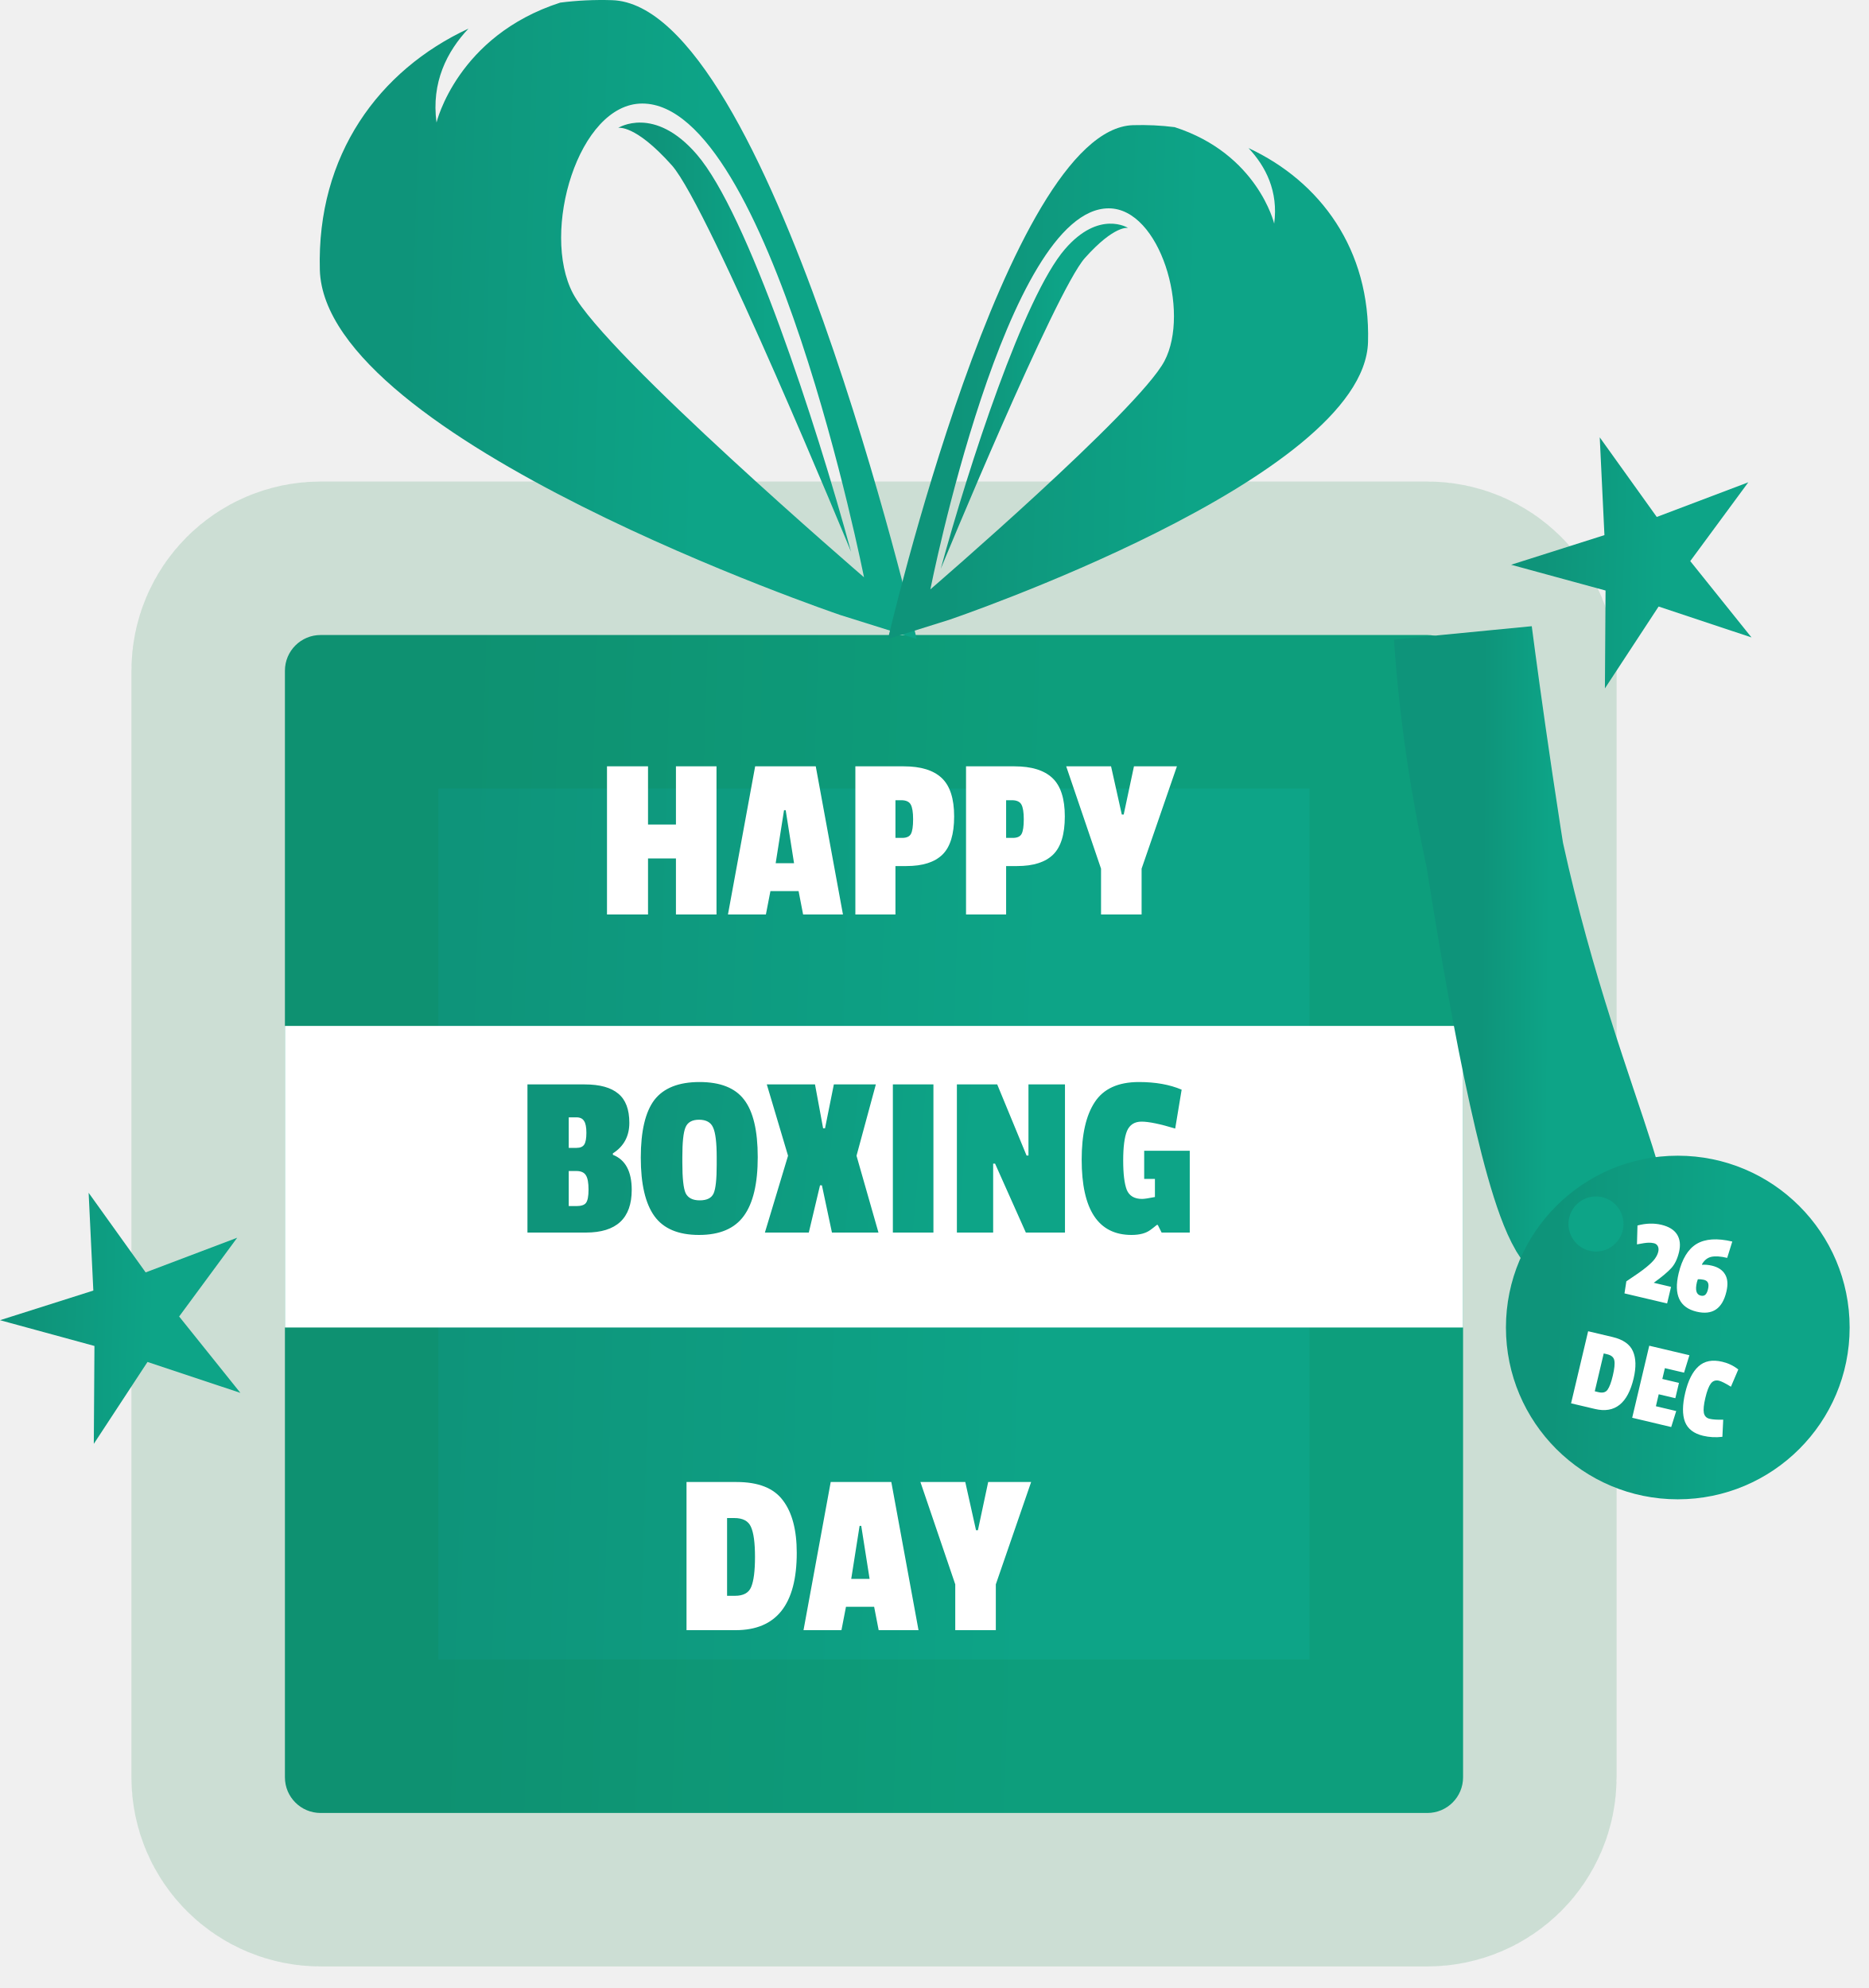
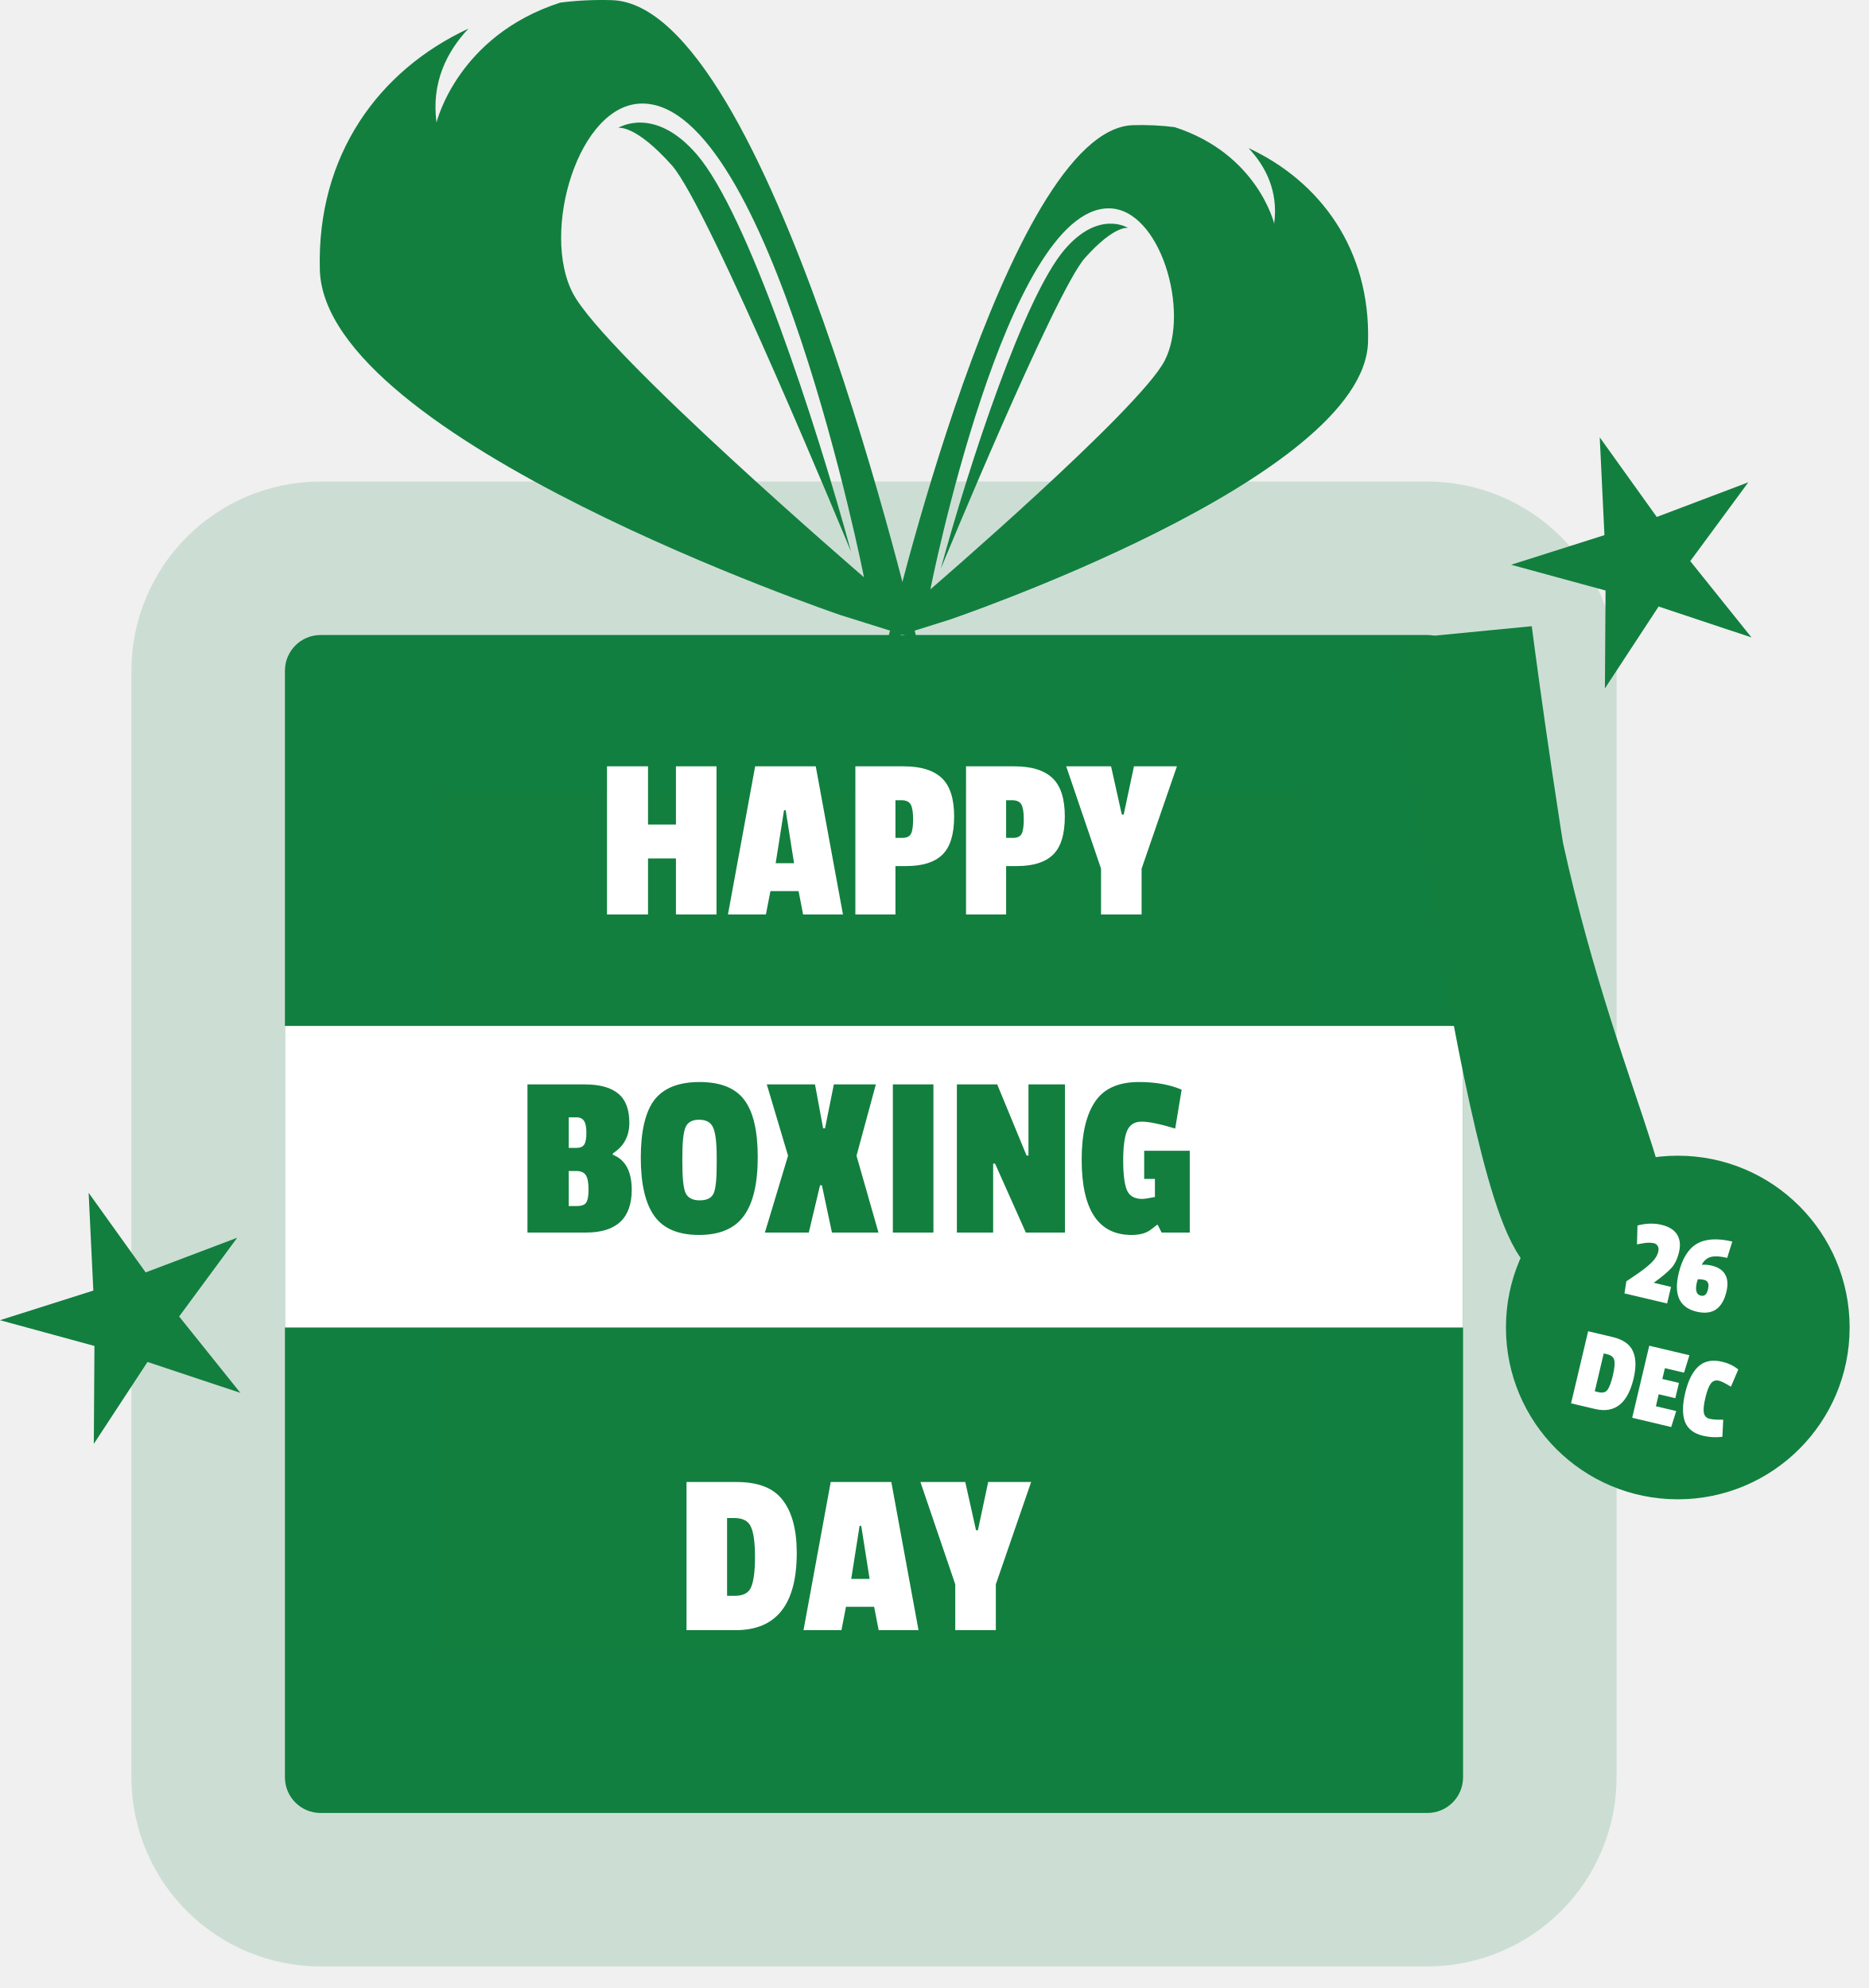
<svg xmlns="http://www.w3.org/2000/svg" width="47" height="50" viewBox="0 0 47 50" fill="none">
-   <path d="M35.894 45.598H8.062C7.567 45.598 7.165 45.197 7.165 44.701V16.869C7.165 16.373 7.567 15.971 8.062 15.971H35.894C36.39 15.971 36.792 16.373 36.792 16.869V44.701C36.792 45.197 36.39 45.598 35.894 45.598Z" fill="url(#paint0_linear_486_57)" stroke="#127F3F" stroke-opacity="0.16" stroke-width="7.721" stroke-miterlimit="10" />
+   <path d="M35.894 45.598H8.062C7.567 45.598 7.165 45.197 7.165 44.701V16.869C7.165 16.373 7.567 15.971 8.062 15.971H35.894C36.39 15.971 36.792 16.373 36.792 16.869V44.701C36.792 45.197 36.39 45.598 35.894 45.598Z" fill="#127F3F" stroke="#127F3F" stroke-opacity="0.16" stroke-width="7.721" stroke-miterlimit="10" />
  <path d="M36.792 25.803H7.165V33.388H36.792V25.803Z" fill="white" />
  <path d="M18.018 23H16.998V21.59H16.296V23H15.264V19.274H16.296V20.738H16.998V19.274H18.018V23ZM21.198 23H20.196L20.082 22.412H19.374L19.26 23H18.306L18.99 19.274H20.514L21.198 23ZM19.968 21.71L19.758 20.378H19.716L19.506 21.71H19.968ZM22.794 21.782H22.518V23H21.51V19.274H22.728C23.156 19.274 23.474 19.372 23.682 19.568C23.89 19.764 23.994 20.086 23.994 20.534C23.994 20.982 23.896 21.302 23.7 21.494C23.504 21.686 23.202 21.782 22.794 21.782ZM22.908 20.972C22.944 20.904 22.962 20.782 22.962 20.606C22.962 20.43 22.942 20.306 22.902 20.234C22.862 20.162 22.782 20.126 22.662 20.126H22.518V21.074H22.686C22.798 21.074 22.872 21.04 22.908 20.972ZM25.577 21.782H25.301V23H24.293V19.274H25.511C25.939 19.274 26.257 19.372 26.465 19.568C26.673 19.764 26.777 20.086 26.777 20.534C26.777 20.982 26.679 21.302 26.483 21.494C26.287 21.686 25.985 21.782 25.577 21.782ZM25.691 20.972C25.727 20.904 25.745 20.782 25.745 20.606C25.745 20.43 25.725 20.306 25.685 20.234C25.645 20.162 25.565 20.126 25.445 20.126H25.301V21.074H25.469C25.581 21.074 25.655 21.04 25.691 20.972ZM29.596 19.274L28.708 21.848V23H27.688V21.848L26.812 19.274H27.94L28.21 20.486H28.258L28.516 19.274H29.596Z" fill="white" />
-   <path d="M15.886 29.926C15.886 30.642 15.502 31 14.734 31H13.264V27.274H14.704C15.084 27.274 15.366 27.352 15.55 27.508C15.734 27.66 15.826 27.904 15.826 28.24C15.826 28.576 15.688 28.832 15.412 29.008V29.044C15.728 29.168 15.886 29.462 15.886 29.926ZM14.494 30.334C14.614 30.334 14.694 30.308 14.734 30.256C14.778 30.2 14.8 30.088 14.8 29.92C14.8 29.748 14.778 29.628 14.734 29.56C14.69 29.488 14.61 29.452 14.494 29.452H14.302V30.334H14.494ZM14.5 28.87C14.592 28.87 14.656 28.842 14.692 28.786C14.728 28.73 14.746 28.632 14.746 28.492C14.746 28.348 14.726 28.248 14.686 28.192C14.65 28.132 14.586 28.102 14.494 28.102H14.302V28.87H14.5ZM16.456 27.664C16.689 27.364 17.067 27.214 17.59 27.214C18.114 27.214 18.488 27.362 18.712 27.658C18.941 27.954 19.055 28.436 19.055 29.104C19.055 29.768 18.939 30.26 18.706 30.58C18.474 30.9 18.099 31.06 17.578 31.06C17.058 31.06 16.684 30.902 16.456 30.586C16.229 30.27 16.114 29.78 16.114 29.116C16.114 28.448 16.229 27.964 16.456 27.664ZM18.023 29.104C18.023 28.736 17.992 28.488 17.933 28.36C17.877 28.228 17.759 28.162 17.578 28.162C17.402 28.162 17.288 28.228 17.236 28.36C17.184 28.488 17.159 28.734 17.159 29.098V29.242C17.159 29.63 17.186 29.886 17.242 30.01C17.302 30.13 17.421 30.19 17.596 30.19C17.776 30.19 17.892 30.132 17.945 30.016C17.997 29.9 18.023 29.66 18.023 29.296V29.104ZM22.091 31H20.921L20.669 29.812H20.621L20.339 31H19.235L19.817 29.068L19.283 27.274H20.495L20.699 28.378H20.747L20.969 27.274H22.025L21.539 29.068L22.091 31ZM23.473 31H22.453V27.274H23.473V31ZM26.781 31H25.797L25.023 29.266H24.975V31H24.063V27.274H25.077L25.815 29.062H25.863V27.274H26.781V31ZM29.553 28.384C29.169 28.268 28.887 28.21 28.707 28.21C28.531 28.21 28.409 28.288 28.341 28.444C28.277 28.6 28.245 28.848 28.245 29.188C28.245 29.524 28.275 29.77 28.335 29.926C28.399 30.078 28.527 30.154 28.719 30.154C28.775 30.154 28.883 30.138 29.043 30.106V29.65H28.773V28.942H29.919V31H29.211L29.115 30.808H29.091C29.023 30.864 28.969 30.906 28.929 30.934C28.817 31.018 28.659 31.06 28.455 31.06C27.619 31.06 27.201 30.428 27.201 29.164C27.201 28.532 27.311 28.05 27.531 27.718C27.751 27.382 28.121 27.214 28.641 27.214C29.057 27.214 29.415 27.278 29.715 27.406L29.553 28.384Z" fill="url(#paint1_linear_486_57)" />
+   <path d="M15.886 29.926C15.886 30.642 15.502 31 14.734 31H13.264V27.274H14.704C15.084 27.274 15.366 27.352 15.55 27.508C15.734 27.66 15.826 27.904 15.826 28.24C15.826 28.576 15.688 28.832 15.412 29.008V29.044C15.728 29.168 15.886 29.462 15.886 29.926ZM14.494 30.334C14.614 30.334 14.694 30.308 14.734 30.256C14.778 30.2 14.8 30.088 14.8 29.92C14.8 29.748 14.778 29.628 14.734 29.56C14.69 29.488 14.61 29.452 14.494 29.452H14.302V30.334H14.494ZM14.5 28.87C14.592 28.87 14.656 28.842 14.692 28.786C14.728 28.73 14.746 28.632 14.746 28.492C14.746 28.348 14.726 28.248 14.686 28.192C14.65 28.132 14.586 28.102 14.494 28.102H14.302V28.87H14.5ZM16.456 27.664C16.689 27.364 17.067 27.214 17.59 27.214C18.114 27.214 18.488 27.362 18.712 27.658C18.941 27.954 19.055 28.436 19.055 29.104C19.055 29.768 18.939 30.26 18.706 30.58C18.474 30.9 18.099 31.06 17.578 31.06C17.058 31.06 16.684 30.902 16.456 30.586C16.229 30.27 16.114 29.78 16.114 29.116C16.114 28.448 16.229 27.964 16.456 27.664ZM18.023 29.104C18.023 28.736 17.992 28.488 17.933 28.36C17.877 28.228 17.759 28.162 17.578 28.162C17.402 28.162 17.288 28.228 17.236 28.36C17.184 28.488 17.159 28.734 17.159 29.098V29.242C17.159 29.63 17.186 29.886 17.242 30.01C17.302 30.13 17.421 30.19 17.596 30.19C17.776 30.19 17.892 30.132 17.945 30.016C17.997 29.9 18.023 29.66 18.023 29.296V29.104ZM22.091 31H20.921L20.669 29.812H20.621L20.339 31H19.235L19.817 29.068L19.283 27.274H20.495L20.699 28.378H20.747L20.969 27.274H22.025L21.539 29.068L22.091 31ZM23.473 31H22.453V27.274H23.473V31ZM26.781 31H25.797L25.023 29.266H24.975V31H24.063V27.274H25.077L25.815 29.062H25.863V27.274H26.781V31ZM29.553 28.384C29.169 28.268 28.887 28.21 28.707 28.21C28.531 28.21 28.409 28.288 28.341 28.444C28.277 28.6 28.245 28.848 28.245 29.188C28.245 29.524 28.275 29.77 28.335 29.926C28.399 30.078 28.527 30.154 28.719 30.154C28.775 30.154 28.883 30.138 29.043 30.106V29.65H28.773V28.942H29.919V31H29.211L29.115 30.808H29.091C29.023 30.864 28.969 30.906 28.929 30.934C28.817 31.018 28.659 31.06 28.455 31.06C27.619 31.06 27.201 30.428 27.201 29.164C27.201 28.532 27.311 28.05 27.531 27.718C27.751 27.382 28.121 27.214 28.641 27.214C29.057 27.214 29.415 27.278 29.715 27.406L29.553 28.384Z" fill="#127F3F" />
  <path d="M20.036 39.056C20.036 40.352 19.524 41 18.5 41H17.264V37.274H18.524C19.072 37.274 19.46 37.428 19.688 37.736C19.92 38.04 20.036 38.48 20.036 39.056ZM18.482 40.136C18.694 40.136 18.83 40.062 18.89 39.914C18.954 39.762 18.986 39.51 18.986 39.158C18.986 38.802 18.952 38.55 18.884 38.402C18.82 38.254 18.68 38.18 18.464 38.18H18.284V40.136H18.482ZM23.098 41H22.096L21.982 40.412H21.274L21.16 41H20.206L20.89 37.274H22.414L23.098 41ZM21.868 39.71L21.658 38.378H21.616L21.406 39.71H21.868ZM25.93 37.274L25.042 39.848V41H24.022V39.848L23.146 37.274H24.274L24.544 38.486H24.592L24.85 37.274H25.93Z" fill="white" />
-   <path d="M44.045 16.032L41.709 15.255L40.359 17.314L40.375 14.852L38 14.204L40.347 13.459L40.229 11L41.663 13.002L43.965 12.13L42.505 14.112L44.045 16.032Z" fill="url(#paint2_linear_486_57)" />
-   <path d="M6.045 35.032L3.709 34.255L2.359 36.314L2.375 33.852L0 33.204L2.347 32.459L2.229 30L3.663 32.002L5.965 31.13L4.505 33.111L6.045 35.032Z" fill="url(#paint3_linear_486_57)" />
-   <path d="M36.792 15.971C36.792 15.971 38.888 32.322 40.134 30.785C40.617 30.188 37.325 23.99 36.792 15.971Z" stroke="url(#paint4_linear_486_57)" stroke-width="3.483" stroke-miterlimit="10" />
-   <path d="M42.191 29.067C39.805 29.067 37.87 31.001 37.87 33.388C37.87 35.774 39.805 37.709 42.191 37.709C44.578 37.709 46.513 35.774 46.513 33.388C46.513 31.001 44.578 29.067 42.191 29.067ZM40.134 31.477C39.752 31.477 39.442 31.167 39.442 30.785C39.442 30.402 39.752 30.092 40.134 30.092C40.516 30.092 40.826 30.402 40.826 30.785C40.826 31.167 40.516 31.477 40.134 31.477Z" fill="url(#paint5_linear_486_57)" />
-   <path d="M41.178 30.822C41.391 30.766 41.591 30.76 41.778 30.804C41.967 30.849 42.098 30.93 42.173 31.048C42.248 31.167 42.264 31.314 42.223 31.489C42.182 31.662 42.117 31.797 42.029 31.893C41.942 31.989 41.795 32.113 41.587 32.263L42.022 32.366L41.923 32.783L40.851 32.53L40.898 32.227C41.13 32.074 41.297 31.956 41.398 31.873C41.5 31.79 41.572 31.719 41.615 31.659C41.658 31.6 41.686 31.542 41.7 31.485C41.714 31.427 41.709 31.379 41.688 31.34C41.668 31.303 41.636 31.279 41.591 31.268C41.546 31.258 41.502 31.253 41.458 31.255C41.398 31.256 41.301 31.27 41.165 31.297L41.178 30.822ZM42.952 32.423C42.968 32.353 42.968 32.299 42.95 32.262C42.934 32.225 42.899 32.201 42.847 32.188C42.796 32.176 42.746 32.172 42.696 32.174C42.685 32.204 42.677 32.229 42.672 32.249C42.625 32.447 42.657 32.56 42.768 32.586C42.817 32.597 42.856 32.59 42.884 32.564C42.913 32.538 42.936 32.491 42.952 32.423ZM43.051 31.833C43.207 31.87 43.317 31.943 43.381 32.053C43.446 32.161 43.457 32.305 43.414 32.486C43.313 32.916 43.063 33.084 42.666 32.99C42.236 32.888 42.085 32.568 42.212 32.029C42.299 31.663 42.45 31.415 42.666 31.285C42.884 31.156 43.182 31.136 43.562 31.226L43.434 31.637C43.268 31.597 43.136 31.589 43.036 31.61C42.938 31.632 42.86 31.694 42.801 31.795L42.803 31.811C42.879 31.804 42.962 31.812 43.051 31.833ZM41.081 34.668C40.932 35.299 40.608 35.555 40.11 35.437L39.508 35.295L39.937 33.482L40.55 33.627C40.817 33.69 40.988 33.81 41.064 33.986C41.141 34.16 41.147 34.388 41.081 34.668ZM40.2 35.015C40.304 35.039 40.378 35.019 40.425 34.954C40.473 34.887 40.518 34.768 40.558 34.597C40.599 34.424 40.612 34.297 40.596 34.217C40.582 34.138 40.522 34.086 40.417 34.061L40.329 34.04L40.104 34.992L40.2 35.015ZM42.026 35.891L41.045 35.658L41.474 33.846L42.484 34.085L42.349 34.524L41.867 34.41L41.803 34.682L42.221 34.781L42.13 35.166L41.712 35.067L41.641 35.368L42.152 35.489L42.026 35.891ZM42.885 35.157C42.844 35.328 42.832 35.455 42.847 35.536C42.865 35.617 42.913 35.666 42.991 35.684C43.069 35.703 43.183 35.71 43.334 35.707L43.313 36.137C43.145 36.157 42.984 36.148 42.828 36.111C42.595 36.056 42.443 35.939 42.372 35.76C42.304 35.579 42.306 35.336 42.378 35.031C42.451 34.723 42.562 34.502 42.711 34.367C42.861 34.229 43.061 34.19 43.312 34.25C43.46 34.285 43.594 34.349 43.713 34.443L43.528 34.877C43.388 34.791 43.288 34.74 43.227 34.726C43.142 34.706 43.073 34.73 43.022 34.798C42.972 34.864 42.926 34.983 42.885 35.157Z" fill="white" />
-   <path d="M15.389 0.004C14.948 -0.009 14.512 0.011 14.088 0.066C11.496 0.903 10.977 3.082 10.977 3.082C10.842 2.074 11.239 1.295 11.78 0.72C9.533 1.764 7.963 3.896 8.043 6.785C8.16 11.068 21.136 15.47 21.136 15.47L23.052 16.071C23.052 16.071 19.346 0.123 15.389 0.004ZM14.409 7.381C13.592 5.834 14.545 2.604 16.151 2.604C19.364 2.604 21.727 14.519 21.727 14.519C21.727 14.519 15.219 8.917 14.409 7.381Z" fill="url(#paint6_linear_486_57)" />
-   <path d="M15.546 3.217C15.546 3.217 16.449 2.639 17.522 3.884C18.799 5.364 20.516 10.625 21.402 13.878C21.402 13.878 17.827 5.202 16.895 4.158C15.964 3.114 15.546 3.217 15.546 3.217Z" fill="url(#paint7_linear_486_57)" />
-   <path d="M22.33 16.071L23.871 15.588C23.871 15.588 34.308 12.047 34.402 8.602C34.467 6.279 33.203 4.564 31.396 3.724C31.831 4.187 32.15 4.813 32.042 5.624C32.042 5.624 31.625 3.871 29.54 3.198C29.198 3.154 28.848 3.138 28.494 3.148C25.311 3.244 22.33 16.071 22.33 16.071ZM23.396 14.823C23.396 14.823 25.296 5.24 27.881 5.24C29.172 5.24 29.939 7.837 29.282 9.082C28.63 10.317 23.396 14.823 23.396 14.823Z" fill="url(#paint8_linear_486_57)" />
-   <path d="M28.368 5.733C28.368 5.733 27.641 5.268 26.778 6.269C25.751 7.46 24.37 11.691 23.657 14.307C23.657 14.307 26.533 7.329 27.282 6.489C28.031 5.65 28.368 5.733 28.368 5.733Z" fill="url(#paint9_linear_486_57)" />
-   <defs>
-     <linearGradient id="paint0_linear_486_57" x1="11.102" y1="37.772" x2="25.94" y2="38.225" gradientUnits="userSpaceOnUse">
-       <stop stop-color="#0E947A" />
-       <stop offset="1" stop-color="#0DA487" />
-     </linearGradient>
-     <linearGradient id="paint1_linear_486_57" x1="15.392" y1="30.415" x2="24.34" y2="31.235" gradientUnits="userSpaceOnUse">
-       <stop stop-color="#0E947A" />
-       <stop offset="1" stop-color="#0DA487" />
-     </linearGradient>
-     <linearGradient id="paint2_linear_486_57" x1="38.803" y1="15.646" x2="41.831" y2="15.735" gradientUnits="userSpaceOnUse">
-       <stop stop-color="#0E947A" />
-       <stop offset="1" stop-color="#0DA487" />
-     </linearGradient>
-     <linearGradient id="paint3_linear_486_57" x1="0.803" y1="34.646" x2="3.831" y2="34.735" gradientUnits="userSpaceOnUse">
-       <stop stop-color="#0E947A" />
-       <stop offset="1" stop-color="#0DA487" />
-     </linearGradient>
-     <linearGradient id="paint4_linear_486_57" x1="37.243" y1="26.947" x2="38.942" y2="26.958" gradientUnits="userSpaceOnUse">
-       <stop stop-color="#0E947A" />
-       <stop offset="1" stop-color="#0DA487" />
-     </linearGradient>
-     <linearGradient id="paint5_linear_486_57" x1="39.019" y1="35.426" x2="43.347" y2="35.558" gradientUnits="userSpaceOnUse">
-       <stop stop-color="#0E947A" />
-       <stop offset="1" stop-color="#0DA487" />
-     </linearGradient>
-     <linearGradient id="paint6_linear_486_57" x1="10.034" y1="11.826" x2="17.554" y2="12.04" gradientUnits="userSpaceOnUse">
-       <stop stop-color="#0E947A" />
-       <stop offset="1" stop-color="#0DA487" />
-     </linearGradient>
-     <linearGradient id="paint7_linear_486_57" x1="16.324" y1="11.026" x2="19.259" y2="11.075" gradientUnits="userSpaceOnUse">
-       <stop stop-color="#0E947A" />
-       <stop offset="1" stop-color="#0DA487" />
-     </linearGradient>
-     <linearGradient id="paint8_linear_486_57" x1="23.935" y1="12.656" x2="29.983" y2="12.829" gradientUnits="userSpaceOnUse">
-       <stop stop-color="#0E947A" />
-       <stop offset="1" stop-color="#0DA487" />
-     </linearGradient>
-     <linearGradient id="paint9_linear_486_57" x1="24.283" y1="12.014" x2="26.644" y2="12.053" gradientUnits="userSpaceOnUse">
-       <stop stop-color="#0E947A" />
-       <stop offset="1" stop-color="#0DA487" />
-     </linearGradient>
-   </defs>
+   <path d="M44.045 16.032L41.709 15.255L40.359 17.314L40.375 14.852L38 14.204L40.347 13.459L40.229 11L41.663 13.002L43.965 12.13L42.505 14.112L44.045 16.032Z" fill="#127F3F" />
+   <path d="M6.045 35.032L3.709 34.255L2.359 36.314L2.375 33.852L0 33.204L2.347 32.459L2.229 30L3.663 32.002L5.965 31.13L4.505 33.111L6.045 35.032Z" fill="#127F3F" />
+   <path d="M36.792 15.971C36.792 15.971 38.888 32.322 40.134 30.785C40.617 30.188 37.325 23.99 36.792 15.971Z" stroke="#127F3F" stroke-width="3.483" stroke-miterlimit="10" />
+   <path d="M42.191 29.067C39.805 29.067 37.87 31.001 37.87 33.388C37.87 35.774 39.805 37.709 42.191 37.709C44.578 37.709 46.513 35.774 46.513 33.388C46.513 31.001 44.578 29.067 42.191 29.067ZM40.134 31.477C39.752 31.477 39.442 31.167 39.442 30.785C39.442 30.402 39.752 30.092 40.134 30.092C40.516 30.092 40.826 30.402 40.826 30.785C40.826 31.167 40.516 31.477 40.134 31.477Z" fill="#127F3F" />
+   <path d="M41.178 30.822C41.391 30.766 41.591 30.76 41.778 30.804C41.967 30.849 42.098 30.93 42.173 31.048C42.248 31.167 42.264 31.314 42.223 31.489C42.182 31.662 42.117 31.797 42.029 31.893C41.942 31.989 41.795 32.113 41.587 32.263L42.022 32.366L41.923 32.783L40.851 32.53L40.898 32.227C41.13 32.074 41.297 31.956 41.398 31.873C41.5 31.79 41.572 31.719 41.615 31.659C41.658 31.6 41.686 31.542 41.7 31.485C41.714 31.427 41.71 31.378 41.688 31.34C41.668 31.303 41.636 31.279 41.591 31.268C41.546 31.258 41.502 31.253 41.458 31.255C41.398 31.256 41.301 31.269 41.165 31.297L41.178 30.822ZM42.952 32.423C42.968 32.353 42.968 32.299 42.95 32.262C42.934 32.225 42.9 32.201 42.847 32.188C42.796 32.176 42.746 32.172 42.696 32.174C42.685 32.204 42.677 32.229 42.672 32.249C42.625 32.447 42.657 32.559 42.768 32.586C42.817 32.597 42.856 32.59 42.884 32.564C42.913 32.538 42.936 32.491 42.952 32.423ZM43.051 31.833C43.207 31.87 43.317 31.943 43.382 32.053C43.446 32.16 43.457 32.305 43.415 32.486C43.313 32.916 43.063 33.084 42.666 32.99C42.236 32.888 42.085 32.568 42.213 32.029C42.299 31.663 42.45 31.415 42.666 31.285C42.884 31.156 43.182 31.136 43.562 31.226L43.434 31.637C43.268 31.597 43.136 31.589 43.036 31.61C42.938 31.632 42.86 31.694 42.801 31.795L42.804 31.811C42.879 31.804 42.962 31.811 43.051 31.833ZM41.081 34.668C40.932 35.299 40.608 35.555 40.11 35.437L39.508 35.295L39.937 33.482L40.55 33.627C40.817 33.69 40.988 33.81 41.064 33.986C41.142 34.16 41.147 34.388 41.081 34.668ZM40.2 35.015C40.304 35.039 40.378 35.019 40.425 34.954C40.473 34.887 40.518 34.768 40.558 34.597C40.599 34.424 40.612 34.297 40.596 34.217C40.582 34.138 40.522 34.086 40.417 34.061L40.329 34.04L40.104 34.992L40.2 35.015ZM42.026 35.891L41.045 35.658L41.474 33.846L42.484 34.085L42.349 34.524L41.868 34.41L41.803 34.682L42.221 34.781L42.13 35.166L41.712 35.067L41.641 35.368L42.152 35.489L42.026 35.891ZM42.885 35.157C42.844 35.328 42.832 35.455 42.847 35.536C42.865 35.617 42.913 35.666 42.991 35.684C43.069 35.703 43.183 35.71 43.334 35.707L43.313 36.137C43.146 36.157 42.984 36.148 42.828 36.111C42.595 36.056 42.443 35.939 42.372 35.76C42.304 35.579 42.306 35.336 42.378 35.031C42.451 34.723 42.562 34.502 42.711 34.367C42.861 34.229 43.061 34.19 43.312 34.25C43.46 34.285 43.594 34.349 43.713 34.443L43.528 34.877C43.388 34.791 43.288 34.74 43.227 34.726C43.142 34.706 43.073 34.73 43.022 34.798C42.972 34.864 42.926 34.983 42.885 35.157Z" fill="white" />
+   <path d="M15.389 0.004C14.948 -0.009 14.512 0.011 14.088 0.066C11.496 0.903 10.977 3.082 10.977 3.082C10.842 2.074 11.239 1.295 11.78 0.72C9.533 1.764 7.963 3.896 8.043 6.785C8.16 11.068 21.136 15.47 21.136 15.47L23.052 16.071C23.052 16.071 19.346 0.123 15.389 0.004ZM14.409 7.381C13.592 5.834 14.545 2.604 16.151 2.604C19.364 2.604 21.727 14.519 21.727 14.519C21.727 14.519 15.22 8.917 14.409 7.381Z" fill="#127F3F" />
+   <path d="M15.546 3.217C15.546 3.217 16.449 2.639 17.522 3.884C18.799 5.364 20.516 10.625 21.402 13.878C21.402 13.878 17.827 5.202 16.895 4.158C15.964 3.114 15.546 3.217 15.546 3.217Z" fill="#127F3F" />
+   <path d="M22.33 16.071L23.871 15.588C23.871 15.588 34.308 12.047 34.402 8.602C34.467 6.279 33.203 4.564 31.396 3.724C31.831 4.187 32.15 4.813 32.042 5.624C32.042 5.624 31.625 3.872 29.54 3.198C29.198 3.154 28.848 3.138 28.494 3.148C25.311 3.244 22.33 16.071 22.33 16.071ZM23.396 14.823C23.396 14.823 25.296 5.24 27.881 5.24C29.172 5.24 29.939 7.837 29.282 9.082C28.63 10.317 23.396 14.823 23.396 14.823Z" fill="#127F3F" />
+   <path d="M28.368 5.733C28.368 5.733 27.641 5.268 26.778 6.269C25.751 7.46 24.37 11.691 23.657 14.307C23.657 14.307 26.533 7.329 27.282 6.489C28.031 5.65 28.368 5.733 28.368 5.733Z" fill="#127F3F" />
</svg>
